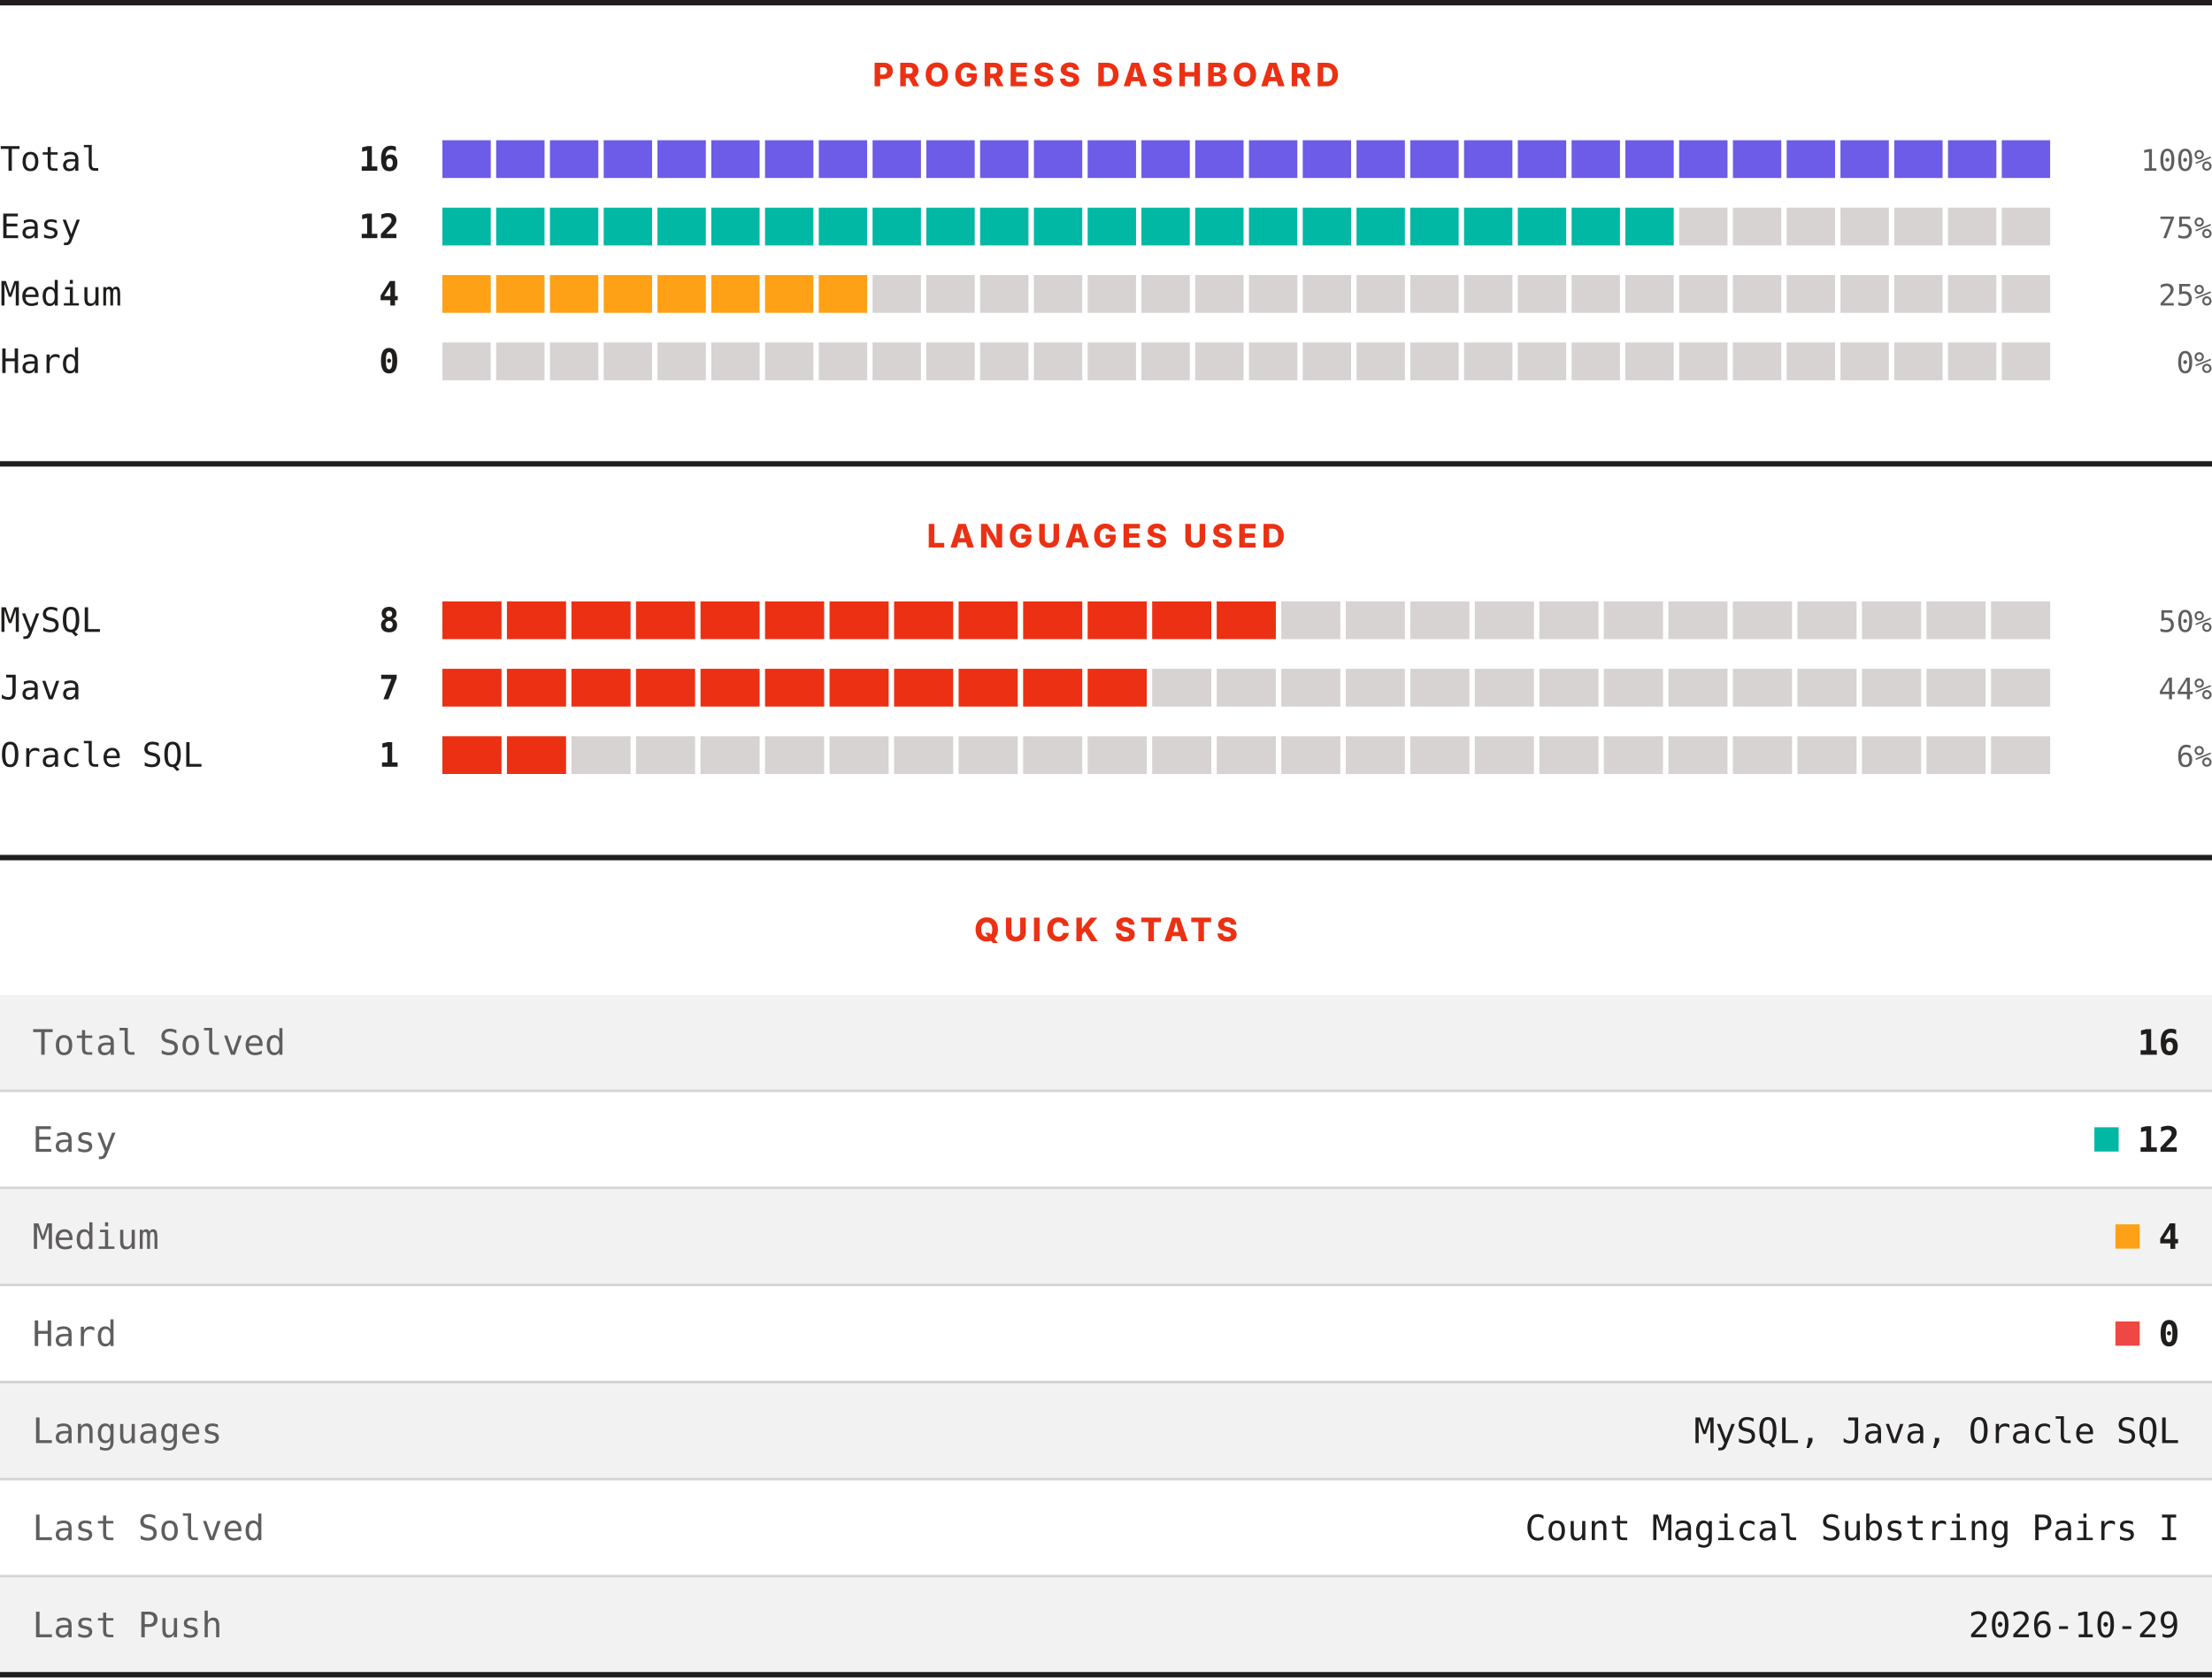
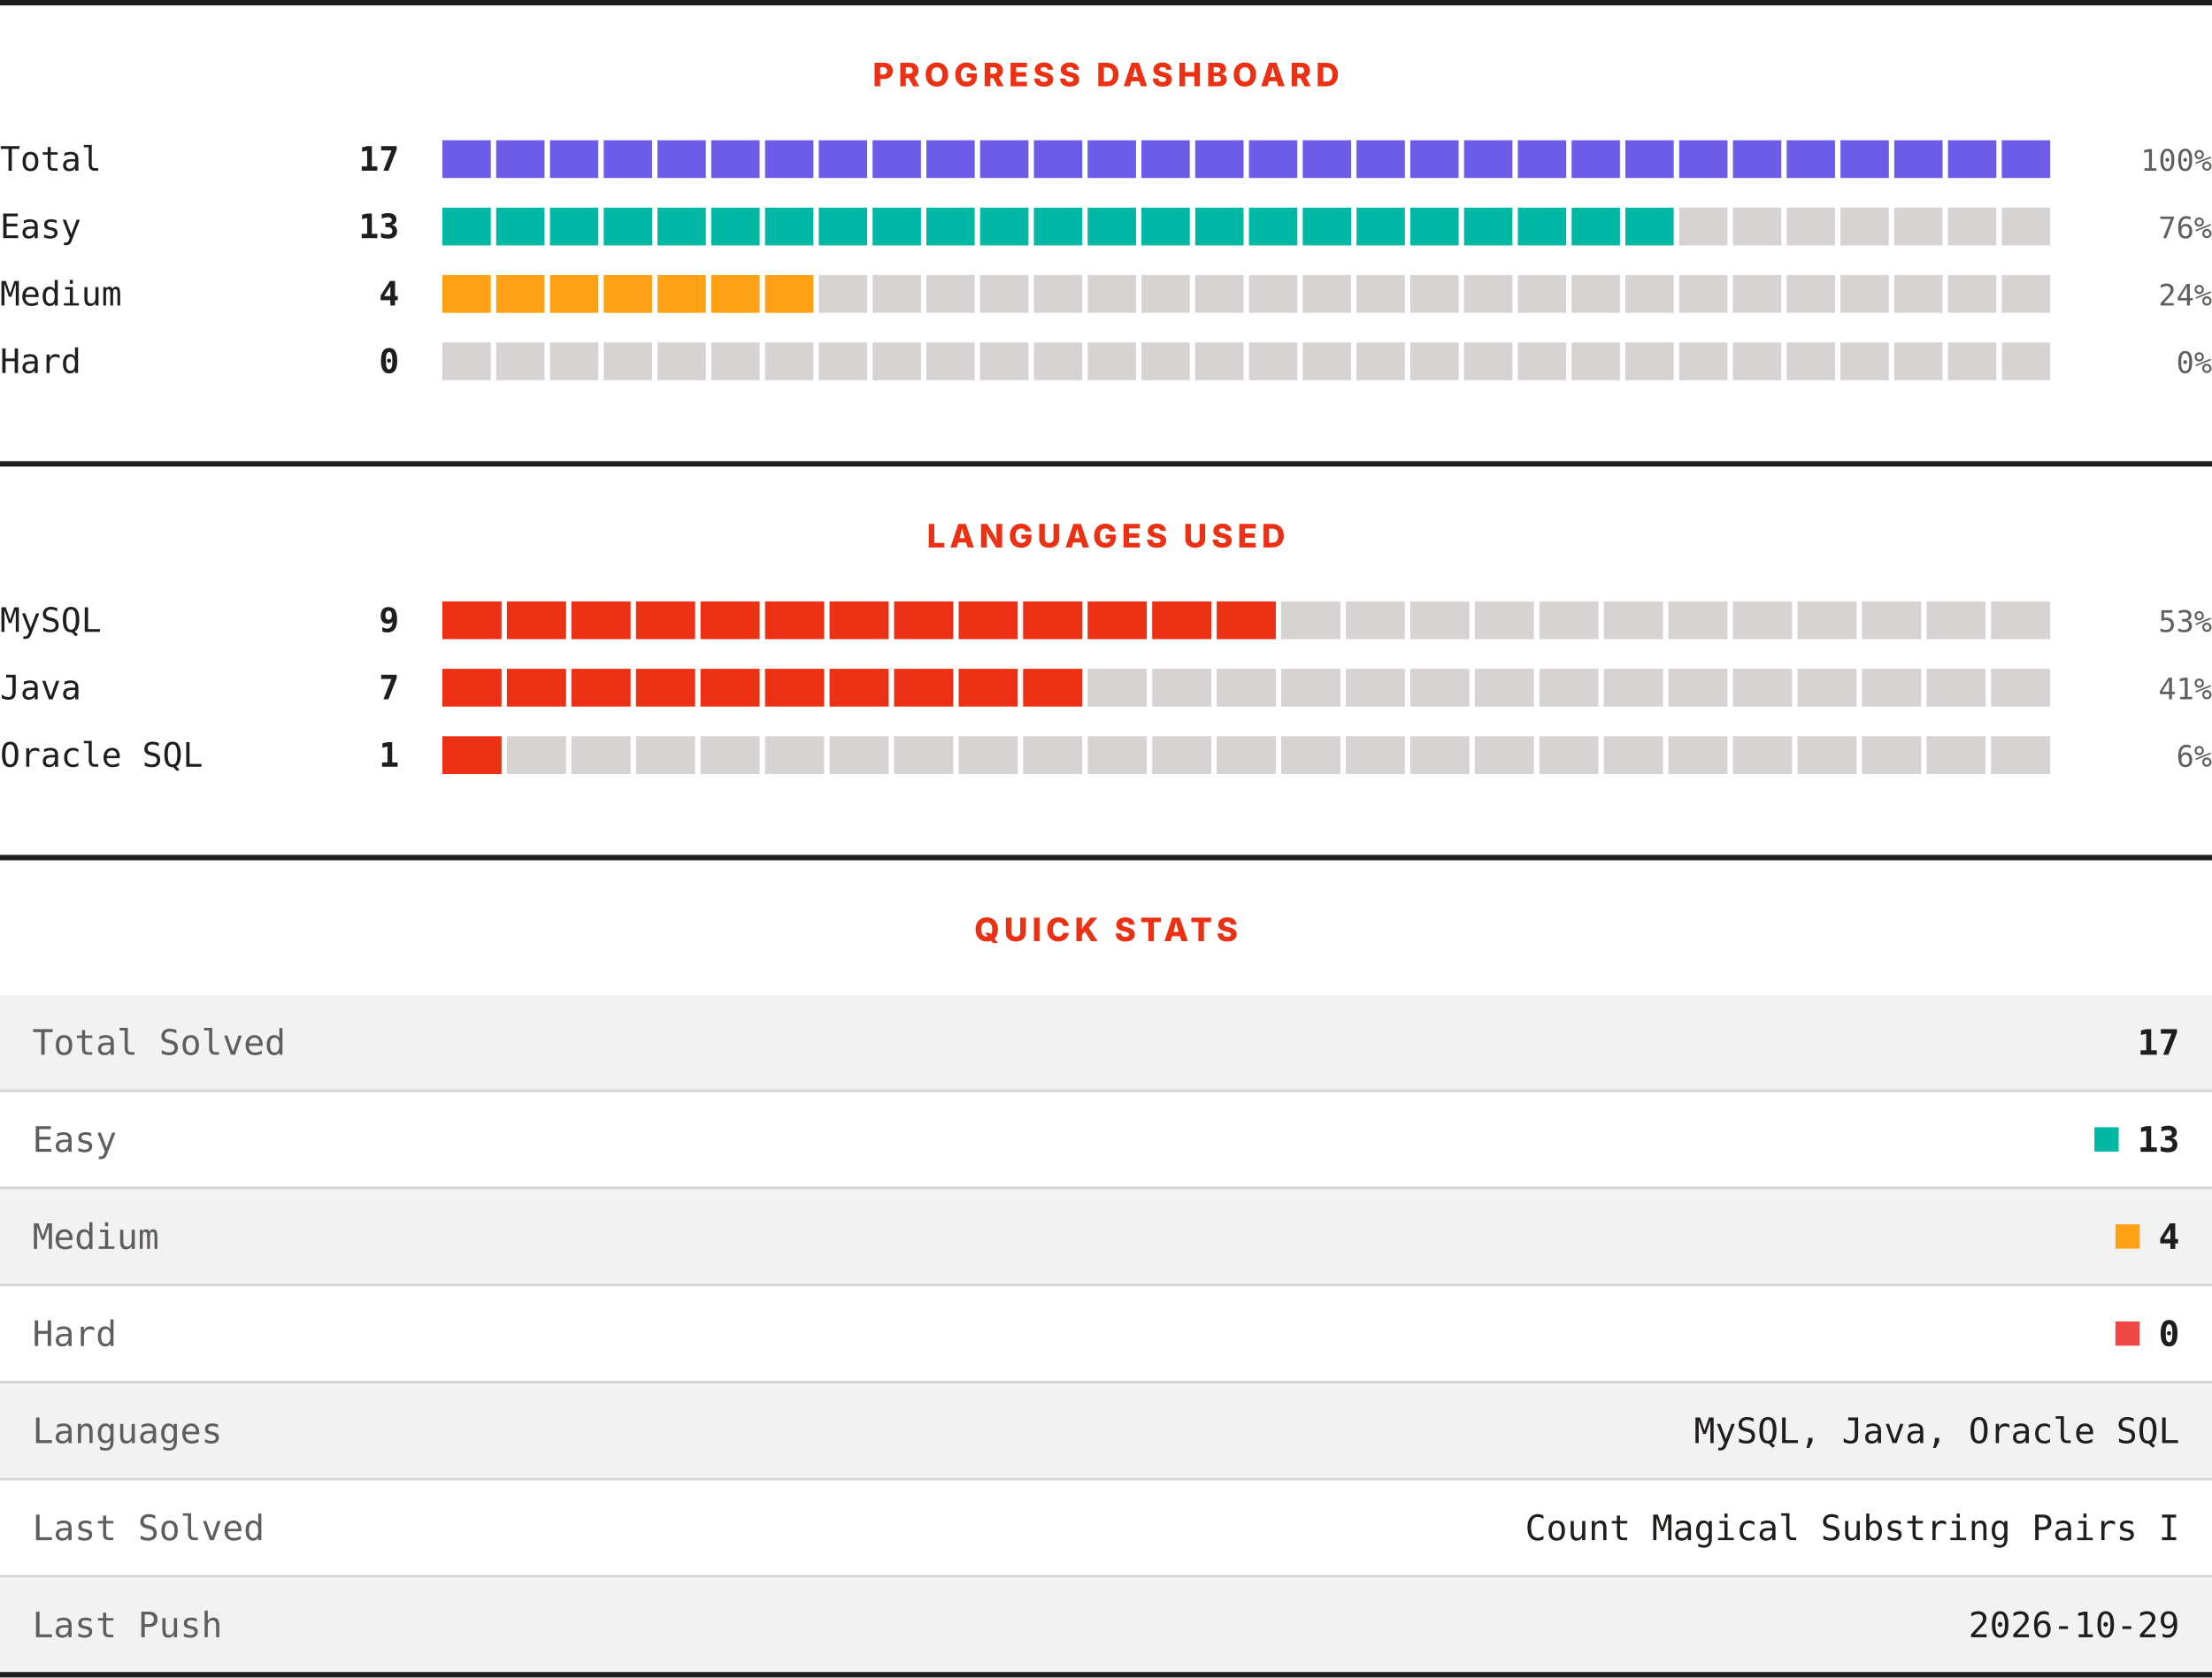
<svg xmlns="http://www.w3.org/2000/svg" width="820" height="622" viewBox="0 0 820 622" role="img" aria-label="LeetCode progress, languages and quick stats">
  <rect width="820" height="622" fill="#ffffff" />
  <rect x="0" y="0" width="820" height="2" fill="#201e1d" />
  <text x="410" y="32" text-anchor="middle" font-family="Archivo, system-ui, -apple-system, Segoe UI, sans-serif" font-size="12" font-weight="800" letter-spacing="1.68" fill="#ec3013">PROGRESS DASHBOARD</text>
  <text x="0" y="63.3" font-family="ui-monospace, SFMono-Regular, Menlo, Consolas, monospace" font-size="12.5" fill="#201e1d">Total</text>
-   <text x="148" y="63.3" text-anchor="end" font-family="ui-monospace, SFMono-Regular, Menlo, Consolas, monospace" font-size="12.5" font-weight="700" fill="#201e1d">16</text>
+   <text x="148" y="63.3" text-anchor="end" font-family="ui-monospace, SFMono-Regular, Menlo, Consolas, monospace" font-size="12.5" font-weight="700" fill="#201e1d">17</text>
  <rect x="164.00" y="52" width="17.93" height="14" fill="#6c5ce7" />
  <rect x="183.93" y="52" width="17.93" height="14" fill="#6c5ce7" />
  <rect x="203.87" y="52" width="17.93" height="14" fill="#6c5ce7" />
  <rect x="223.80" y="52" width="17.93" height="14" fill="#6c5ce7" />
  <rect x="243.73" y="52" width="17.93" height="14" fill="#6c5ce7" />
  <rect x="263.67" y="52" width="17.93" height="14" fill="#6c5ce7" />
  <rect x="283.60" y="52" width="17.93" height="14" fill="#6c5ce7" />
  <rect x="303.53" y="52" width="17.93" height="14" fill="#6c5ce7" />
  <rect x="323.47" y="52" width="17.93" height="14" fill="#6c5ce7" />
  <rect x="343.40" y="52" width="17.93" height="14" fill="#6c5ce7" />
  <rect x="363.33" y="52" width="17.93" height="14" fill="#6c5ce7" />
  <rect x="383.27" y="52" width="17.93" height="14" fill="#6c5ce7" />
  <rect x="403.20" y="52" width="17.93" height="14" fill="#6c5ce7" />
  <rect x="423.13" y="52" width="17.93" height="14" fill="#6c5ce7" />
  <rect x="443.07" y="52" width="17.93" height="14" fill="#6c5ce7" />
  <rect x="463.00" y="52" width="17.93" height="14" fill="#6c5ce7" />
  <rect x="482.93" y="52" width="17.93" height="14" fill="#6c5ce7" />
  <rect x="502.87" y="52" width="17.93" height="14" fill="#6c5ce7" />
  <rect x="522.80" y="52" width="17.93" height="14" fill="#6c5ce7" />
  <rect x="542.73" y="52" width="17.93" height="14" fill="#6c5ce7" />
  <rect x="562.67" y="52" width="17.93" height="14" fill="#6c5ce7" />
  <rect x="582.60" y="52" width="17.93" height="14" fill="#6c5ce7" />
  <rect x="602.53" y="52" width="17.93" height="14" fill="#6c5ce7" />
  <rect x="622.47" y="52" width="17.93" height="14" fill="#6c5ce7" />
  <rect x="642.40" y="52" width="17.93" height="14" fill="#6c5ce7" />
  <rect x="662.33" y="52" width="17.93" height="14" fill="#6c5ce7" />
  <rect x="682.27" y="52" width="17.93" height="14" fill="#6c5ce7" />
  <rect x="702.20" y="52" width="17.93" height="14" fill="#6c5ce7" />
  <rect x="722.13" y="52" width="17.93" height="14" fill="#6c5ce7" />
  <rect x="742.07" y="52" width="17.93" height="14" fill="#6c5ce7" />
  <text x="820" y="63.3" text-anchor="end" font-family="ui-monospace, SFMono-Regular, Menlo, Consolas, monospace" font-size="11" fill="#605d5d">100%</text>
  <text x="0" y="88.3" font-family="ui-monospace, SFMono-Regular, Menlo, Consolas, monospace" font-size="12.5" fill="#201e1d">Easy</text>
-   <text x="148" y="88.3" text-anchor="end" font-family="ui-monospace, SFMono-Regular, Menlo, Consolas, monospace" font-size="12.5" font-weight="700" fill="#201e1d">12</text>
+   <text x="148" y="88.3" text-anchor="end" font-family="ui-monospace, SFMono-Regular, Menlo, Consolas, monospace" font-size="12.5" font-weight="700" fill="#201e1d">13</text>
  <rect x="164.00" y="77" width="17.93" height="14" fill="#00b8a3" />
  <rect x="183.93" y="77" width="17.93" height="14" fill="#00b8a3" />
  <rect x="203.87" y="77" width="17.93" height="14" fill="#00b8a3" />
  <rect x="223.80" y="77" width="17.93" height="14" fill="#00b8a3" />
  <rect x="243.73" y="77" width="17.93" height="14" fill="#00b8a3" />
  <rect x="263.67" y="77" width="17.93" height="14" fill="#00b8a3" />
  <rect x="283.60" y="77" width="17.93" height="14" fill="#00b8a3" />
  <rect x="303.53" y="77" width="17.93" height="14" fill="#00b8a3" />
  <rect x="323.47" y="77" width="17.93" height="14" fill="#00b8a3" />
  <rect x="343.40" y="77" width="17.93" height="14" fill="#00b8a3" />
  <rect x="363.33" y="77" width="17.93" height="14" fill="#00b8a3" />
  <rect x="383.27" y="77" width="17.93" height="14" fill="#00b8a3" />
  <rect x="403.20" y="77" width="17.93" height="14" fill="#00b8a3" />
  <rect x="423.13" y="77" width="17.93" height="14" fill="#00b8a3" />
  <rect x="443.07" y="77" width="17.93" height="14" fill="#00b8a3" />
  <rect x="463.00" y="77" width="17.93" height="14" fill="#00b8a3" />
  <rect x="482.93" y="77" width="17.93" height="14" fill="#00b8a3" />
  <rect x="502.87" y="77" width="17.93" height="14" fill="#00b8a3" />
  <rect x="522.80" y="77" width="17.93" height="14" fill="#00b8a3" />
  <rect x="542.73" y="77" width="17.93" height="14" fill="#00b8a3" />
  <rect x="562.67" y="77" width="17.93" height="14" fill="#00b8a3" />
  <rect x="582.60" y="77" width="17.93" height="14" fill="#00b8a3" />
  <rect x="602.53" y="77" width="17.93" height="14" fill="#00b8a3" />
  <rect x="622.47" y="77" width="17.93" height="14" fill="#d7d3d3" />
  <rect x="642.40" y="77" width="17.93" height="14" fill="#d7d3d3" />
  <rect x="662.33" y="77" width="17.93" height="14" fill="#d7d3d3" />
  <rect x="682.27" y="77" width="17.93" height="14" fill="#d7d3d3" />
  <rect x="702.20" y="77" width="17.93" height="14" fill="#d7d3d3" />
  <rect x="722.13" y="77" width="17.93" height="14" fill="#d7d3d3" />
  <rect x="742.07" y="77" width="17.93" height="14" fill="#d7d3d3" />
-   <text x="820" y="88.3" text-anchor="end" font-family="ui-monospace, SFMono-Regular, Menlo, Consolas, monospace" font-size="11" fill="#605d5d">75%</text>
+   <text x="820" y="88.3" text-anchor="end" font-family="ui-monospace, SFMono-Regular, Menlo, Consolas, monospace" font-size="11" fill="#605d5d">76%</text>
  <text x="0" y="113.3" font-family="ui-monospace, SFMono-Regular, Menlo, Consolas, monospace" font-size="12.5" fill="#201e1d">Medium</text>
  <text x="148" y="113.3" text-anchor="end" font-family="ui-monospace, SFMono-Regular, Menlo, Consolas, monospace" font-size="12.5" font-weight="700" fill="#201e1d">4</text>
  <rect x="164.00" y="102" width="17.93" height="14" fill="#ffa116" />
  <rect x="183.93" y="102" width="17.93" height="14" fill="#ffa116" />
  <rect x="203.87" y="102" width="17.93" height="14" fill="#ffa116" />
  <rect x="223.80" y="102" width="17.93" height="14" fill="#ffa116" />
  <rect x="243.73" y="102" width="17.93" height="14" fill="#ffa116" />
  <rect x="263.67" y="102" width="17.93" height="14" fill="#ffa116" />
  <rect x="283.60" y="102" width="17.93" height="14" fill="#ffa116" />
-   <rect x="303.53" y="102" width="17.93" height="14" fill="#ffa116" />
+   <rect x="303.53" y="102" width="17.93" height="14" fill="#d7d3d3" />
  <rect x="323.47" y="102" width="17.93" height="14" fill="#d7d3d3" />
  <rect x="343.40" y="102" width="17.93" height="14" fill="#d7d3d3" />
  <rect x="363.33" y="102" width="17.93" height="14" fill="#d7d3d3" />
  <rect x="383.27" y="102" width="17.93" height="14" fill="#d7d3d3" />
  <rect x="403.20" y="102" width="17.93" height="14" fill="#d7d3d3" />
  <rect x="423.13" y="102" width="17.93" height="14" fill="#d7d3d3" />
  <rect x="443.07" y="102" width="17.93" height="14" fill="#d7d3d3" />
  <rect x="463.00" y="102" width="17.93" height="14" fill="#d7d3d3" />
  <rect x="482.93" y="102" width="17.93" height="14" fill="#d7d3d3" />
  <rect x="502.87" y="102" width="17.93" height="14" fill="#d7d3d3" />
  <rect x="522.80" y="102" width="17.93" height="14" fill="#d7d3d3" />
  <rect x="542.73" y="102" width="17.93" height="14" fill="#d7d3d3" />
  <rect x="562.67" y="102" width="17.93" height="14" fill="#d7d3d3" />
  <rect x="582.60" y="102" width="17.93" height="14" fill="#d7d3d3" />
  <rect x="602.53" y="102" width="17.93" height="14" fill="#d7d3d3" />
  <rect x="622.47" y="102" width="17.93" height="14" fill="#d7d3d3" />
  <rect x="642.40" y="102" width="17.93" height="14" fill="#d7d3d3" />
  <rect x="662.33" y="102" width="17.93" height="14" fill="#d7d3d3" />
  <rect x="682.27" y="102" width="17.93" height="14" fill="#d7d3d3" />
  <rect x="702.20" y="102" width="17.93" height="14" fill="#d7d3d3" />
  <rect x="722.13" y="102" width="17.93" height="14" fill="#d7d3d3" />
  <rect x="742.07" y="102" width="17.93" height="14" fill="#d7d3d3" />
-   <text x="820" y="113.3" text-anchor="end" font-family="ui-monospace, SFMono-Regular, Menlo, Consolas, monospace" font-size="11" fill="#605d5d">25%</text>
+   <text x="820" y="113.3" text-anchor="end" font-family="ui-monospace, SFMono-Regular, Menlo, Consolas, monospace" font-size="11" fill="#605d5d">24%</text>
  <text x="0" y="138.3" font-family="ui-monospace, SFMono-Regular, Menlo, Consolas, monospace" font-size="12.5" fill="#201e1d">Hard</text>
  <text x="148" y="138.3" text-anchor="end" font-family="ui-monospace, SFMono-Regular, Menlo, Consolas, monospace" font-size="12.5" font-weight="700" fill="#201e1d">0</text>
  <rect x="164.00" y="127" width="17.93" height="14" fill="#d7d3d3" />
  <rect x="183.93" y="127" width="17.93" height="14" fill="#d7d3d3" />
  <rect x="203.87" y="127" width="17.93" height="14" fill="#d7d3d3" />
  <rect x="223.80" y="127" width="17.93" height="14" fill="#d7d3d3" />
  <rect x="243.73" y="127" width="17.93" height="14" fill="#d7d3d3" />
  <rect x="263.67" y="127" width="17.93" height="14" fill="#d7d3d3" />
  <rect x="283.60" y="127" width="17.93" height="14" fill="#d7d3d3" />
  <rect x="303.53" y="127" width="17.93" height="14" fill="#d7d3d3" />
  <rect x="323.47" y="127" width="17.93" height="14" fill="#d7d3d3" />
  <rect x="343.40" y="127" width="17.93" height="14" fill="#d7d3d3" />
  <rect x="363.33" y="127" width="17.93" height="14" fill="#d7d3d3" />
  <rect x="383.27" y="127" width="17.93" height="14" fill="#d7d3d3" />
  <rect x="403.20" y="127" width="17.93" height="14" fill="#d7d3d3" />
  <rect x="423.13" y="127" width="17.93" height="14" fill="#d7d3d3" />
  <rect x="443.07" y="127" width="17.93" height="14" fill="#d7d3d3" />
  <rect x="463.00" y="127" width="17.93" height="14" fill="#d7d3d3" />
  <rect x="482.93" y="127" width="17.93" height="14" fill="#d7d3d3" />
  <rect x="502.87" y="127" width="17.93" height="14" fill="#d7d3d3" />
  <rect x="522.80" y="127" width="17.93" height="14" fill="#d7d3d3" />
  <rect x="542.73" y="127" width="17.93" height="14" fill="#d7d3d3" />
  <rect x="562.67" y="127" width="17.93" height="14" fill="#d7d3d3" />
  <rect x="582.60" y="127" width="17.93" height="14" fill="#d7d3d3" />
  <rect x="602.53" y="127" width="17.93" height="14" fill="#d7d3d3" />
  <rect x="622.47" y="127" width="17.93" height="14" fill="#d7d3d3" />
  <rect x="642.40" y="127" width="17.93" height="14" fill="#d7d3d3" />
  <rect x="662.33" y="127" width="17.93" height="14" fill="#d7d3d3" />
  <rect x="682.27" y="127" width="17.93" height="14" fill="#d7d3d3" />
  <rect x="702.20" y="127" width="17.93" height="14" fill="#d7d3d3" />
  <rect x="722.13" y="127" width="17.93" height="14" fill="#d7d3d3" />
  <rect x="742.07" y="127" width="17.93" height="14" fill="#d7d3d3" />
  <text x="820" y="138.3" text-anchor="end" font-family="ui-monospace, SFMono-Regular, Menlo, Consolas, monospace" font-size="11" fill="#605d5d">0%</text>
  <rect x="0" y="171" width="820" height="2" fill="#201e1d" />
  <text x="410" y="203" text-anchor="middle" font-family="Archivo, system-ui, -apple-system, Segoe UI, sans-serif" font-size="12" font-weight="800" letter-spacing="1.68" fill="#ec3013">LANGUAGES USED</text>
  <text x="0" y="234.3" font-family="ui-monospace, SFMono-Regular, Menlo, Consolas, monospace" font-size="12.5" fill="#201e1d">MySQL</text>
-   <text x="148" y="234.3" text-anchor="end" font-family="ui-monospace, SFMono-Regular, Menlo, Consolas, monospace" font-size="12.5" font-weight="700" fill="#201e1d">8</text>
+   <text x="148" y="234.3" text-anchor="end" font-family="ui-monospace, SFMono-Regular, Menlo, Consolas, monospace" font-size="12.5" font-weight="700" fill="#201e1d">9</text>
  <rect x="164.00" y="223" width="21.92" height="14" fill="#ec3013" />
  <rect x="187.92" y="223" width="21.92" height="14" fill="#ec3013" />
  <rect x="211.84" y="223" width="21.92" height="14" fill="#ec3013" />
  <rect x="235.76" y="223" width="21.92" height="14" fill="#ec3013" />
  <rect x="259.68" y="223" width="21.92" height="14" fill="#ec3013" />
  <rect x="283.60" y="223" width="21.92" height="14" fill="#ec3013" />
  <rect x="307.52" y="223" width="21.92" height="14" fill="#ec3013" />
  <rect x="331.44" y="223" width="21.92" height="14" fill="#ec3013" />
  <rect x="355.36" y="223" width="21.92" height="14" fill="#ec3013" />
  <rect x="379.28" y="223" width="21.92" height="14" fill="#ec3013" />
  <rect x="403.20" y="223" width="21.92" height="14" fill="#ec3013" />
  <rect x="427.12" y="223" width="21.92" height="14" fill="#ec3013" />
  <rect x="451.04" y="223" width="21.92" height="14" fill="#ec3013" />
  <rect x="474.96" y="223" width="21.92" height="14" fill="#d7d3d3" />
  <rect x="498.88" y="223" width="21.92" height="14" fill="#d7d3d3" />
  <rect x="522.80" y="223" width="21.92" height="14" fill="#d7d3d3" />
  <rect x="546.72" y="223" width="21.92" height="14" fill="#d7d3d3" />
  <rect x="570.64" y="223" width="21.92" height="14" fill="#d7d3d3" />
  <rect x="594.56" y="223" width="21.92" height="14" fill="#d7d3d3" />
  <rect x="618.48" y="223" width="21.92" height="14" fill="#d7d3d3" />
  <rect x="642.40" y="223" width="21.92" height="14" fill="#d7d3d3" />
  <rect x="666.32" y="223" width="21.92" height="14" fill="#d7d3d3" />
  <rect x="690.24" y="223" width="21.92" height="14" fill="#d7d3d3" />
  <rect x="714.16" y="223" width="21.92" height="14" fill="#d7d3d3" />
  <rect x="738.08" y="223" width="21.92" height="14" fill="#d7d3d3" />
-   <text x="820" y="234.3" text-anchor="end" font-family="ui-monospace, SFMono-Regular, Menlo, Consolas, monospace" font-size="11" fill="#605d5d">50%</text>
+   <text x="820" y="234.3" text-anchor="end" font-family="ui-monospace, SFMono-Regular, Menlo, Consolas, monospace" font-size="11" fill="#605d5d">53%</text>
  <text x="0" y="259.3" font-family="ui-monospace, SFMono-Regular, Menlo, Consolas, monospace" font-size="12.5" fill="#201e1d">Java</text>
  <text x="148" y="259.3" text-anchor="end" font-family="ui-monospace, SFMono-Regular, Menlo, Consolas, monospace" font-size="12.5" font-weight="700" fill="#201e1d">7</text>
  <rect x="164.00" y="248" width="21.92" height="14" fill="#ec3013" />
  <rect x="187.92" y="248" width="21.92" height="14" fill="#ec3013" />
  <rect x="211.84" y="248" width="21.92" height="14" fill="#ec3013" />
  <rect x="235.76" y="248" width="21.92" height="14" fill="#ec3013" />
  <rect x="259.68" y="248" width="21.92" height="14" fill="#ec3013" />
  <rect x="283.60" y="248" width="21.92" height="14" fill="#ec3013" />
  <rect x="307.52" y="248" width="21.92" height="14" fill="#ec3013" />
  <rect x="331.44" y="248" width="21.92" height="14" fill="#ec3013" />
  <rect x="355.36" y="248" width="21.92" height="14" fill="#ec3013" />
  <rect x="379.28" y="248" width="21.92" height="14" fill="#ec3013" />
-   <rect x="403.20" y="248" width="21.92" height="14" fill="#ec3013" />
+   <rect x="403.20" y="248" width="21.92" height="14" fill="#d7d3d3" />
  <rect x="427.12" y="248" width="21.92" height="14" fill="#d7d3d3" />
  <rect x="451.04" y="248" width="21.92" height="14" fill="#d7d3d3" />
  <rect x="474.96" y="248" width="21.92" height="14" fill="#d7d3d3" />
  <rect x="498.88" y="248" width="21.92" height="14" fill="#d7d3d3" />
  <rect x="522.80" y="248" width="21.92" height="14" fill="#d7d3d3" />
  <rect x="546.72" y="248" width="21.92" height="14" fill="#d7d3d3" />
  <rect x="570.64" y="248" width="21.92" height="14" fill="#d7d3d3" />
  <rect x="594.56" y="248" width="21.92" height="14" fill="#d7d3d3" />
  <rect x="618.48" y="248" width="21.92" height="14" fill="#d7d3d3" />
  <rect x="642.40" y="248" width="21.92" height="14" fill="#d7d3d3" />
  <rect x="666.32" y="248" width="21.92" height="14" fill="#d7d3d3" />
  <rect x="690.24" y="248" width="21.92" height="14" fill="#d7d3d3" />
  <rect x="714.16" y="248" width="21.92" height="14" fill="#d7d3d3" />
  <rect x="738.08" y="248" width="21.92" height="14" fill="#d7d3d3" />
-   <text x="820" y="259.3" text-anchor="end" font-family="ui-monospace, SFMono-Regular, Menlo, Consolas, monospace" font-size="11" fill="#605d5d">44%</text>
+   <text x="820" y="259.3" text-anchor="end" font-family="ui-monospace, SFMono-Regular, Menlo, Consolas, monospace" font-size="11" fill="#605d5d">41%</text>
  <text x="0" y="284.3" font-family="ui-monospace, SFMono-Regular, Menlo, Consolas, monospace" font-size="12.5" fill="#201e1d">Oracle SQL</text>
  <text x="148" y="284.3" text-anchor="end" font-family="ui-monospace, SFMono-Regular, Menlo, Consolas, monospace" font-size="12.5" font-weight="700" fill="#201e1d">1</text>
  <rect x="164.00" y="273" width="21.92" height="14" fill="#ec3013" />
-   <rect x="187.92" y="273" width="21.92" height="14" fill="#ec3013" />
+   <rect x="187.92" y="273" width="21.92" height="14" fill="#d7d3d3" />
  <rect x="211.84" y="273" width="21.92" height="14" fill="#d7d3d3" />
  <rect x="235.76" y="273" width="21.92" height="14" fill="#d7d3d3" />
  <rect x="259.68" y="273" width="21.92" height="14" fill="#d7d3d3" />
  <rect x="283.60" y="273" width="21.92" height="14" fill="#d7d3d3" />
  <rect x="307.52" y="273" width="21.92" height="14" fill="#d7d3d3" />
  <rect x="331.44" y="273" width="21.92" height="14" fill="#d7d3d3" />
  <rect x="355.36" y="273" width="21.92" height="14" fill="#d7d3d3" />
  <rect x="379.28" y="273" width="21.92" height="14" fill="#d7d3d3" />
  <rect x="403.20" y="273" width="21.92" height="14" fill="#d7d3d3" />
  <rect x="427.12" y="273" width="21.92" height="14" fill="#d7d3d3" />
  <rect x="451.04" y="273" width="21.92" height="14" fill="#d7d3d3" />
  <rect x="474.96" y="273" width="21.92" height="14" fill="#d7d3d3" />
  <rect x="498.88" y="273" width="21.92" height="14" fill="#d7d3d3" />
  <rect x="522.80" y="273" width="21.92" height="14" fill="#d7d3d3" />
  <rect x="546.72" y="273" width="21.92" height="14" fill="#d7d3d3" />
  <rect x="570.64" y="273" width="21.92" height="14" fill="#d7d3d3" />
  <rect x="594.56" y="273" width="21.92" height="14" fill="#d7d3d3" />
  <rect x="618.48" y="273" width="21.92" height="14" fill="#d7d3d3" />
  <rect x="642.40" y="273" width="21.92" height="14" fill="#d7d3d3" />
  <rect x="666.32" y="273" width="21.92" height="14" fill="#d7d3d3" />
  <rect x="690.24" y="273" width="21.92" height="14" fill="#d7d3d3" />
  <rect x="714.16" y="273" width="21.92" height="14" fill="#d7d3d3" />
  <rect x="738.08" y="273" width="21.92" height="14" fill="#d7d3d3" />
  <text x="820" y="284.3" text-anchor="end" font-family="ui-monospace, SFMono-Regular, Menlo, Consolas, monospace" font-size="11" fill="#605d5d">6%</text>
  <rect x="0" y="317" width="820" height="2" fill="#201e1d" />
  <text x="410" y="349" text-anchor="middle" font-family="Archivo, system-ui, -apple-system, Segoe UI, sans-serif" font-size="12" font-weight="800" letter-spacing="1.68" fill="#ec3013">QUICK STATS</text>
  <rect x="0" y="369" width="820" height="35" fill="#f3f2f2" />
  <text x="12" y="391.1" font-family="ui-monospace, SFMono-Regular, Menlo, Consolas, monospace" font-size="13" fill="#605d5d">Total Solved</text>
-   <text x="808" y="391.1" text-anchor="end" font-family="ui-monospace, SFMono-Regular, Menlo, Consolas, monospace" font-size="13" font-weight="700" fill="#201e1d">16</text>
+   <text x="808" y="391.1" text-anchor="end" font-family="ui-monospace, SFMono-Regular, Menlo, Consolas, monospace" font-size="13" font-weight="700" fill="#201e1d">17</text>
  <rect x="0" y="404" width="820" height="1" fill="#d7d3d3" />
  <rect x="0" y="405" width="820" height="35" fill="#ffffff" />
  <text x="12" y="427.1" font-family="ui-monospace, SFMono-Regular, Menlo, Consolas, monospace" font-size="13" fill="#605d5d">Easy</text>
  <rect x="776.4" y="418" width="9" height="9" fill="#00b8a3" />
-   <text x="808" y="427.1" text-anchor="end" font-family="ui-monospace, SFMono-Regular, Menlo, Consolas, monospace" font-size="13" font-weight="700" fill="#201e1d">12</text>
+   <text x="808" y="427.1" text-anchor="end" font-family="ui-monospace, SFMono-Regular, Menlo, Consolas, monospace" font-size="13" font-weight="700" fill="#201e1d">13</text>
  <rect x="0" y="440" width="820" height="1" fill="#d7d3d3" />
  <rect x="0" y="441" width="820" height="35" fill="#f3f2f2" />
  <text x="12" y="463.1" font-family="ui-monospace, SFMono-Regular, Menlo, Consolas, monospace" font-size="13" fill="#605d5d">Medium</text>
  <rect x="784.2" y="454" width="9" height="9" fill="#ffa116" />
  <text x="808" y="463.1" text-anchor="end" font-family="ui-monospace, SFMono-Regular, Menlo, Consolas, monospace" font-size="13" font-weight="700" fill="#201e1d">4</text>
  <rect x="0" y="476" width="820" height="1" fill="#d7d3d3" />
  <rect x="0" y="477" width="820" height="35" fill="#ffffff" />
  <text x="12" y="499.1" font-family="ui-monospace, SFMono-Regular, Menlo, Consolas, monospace" font-size="13" fill="#605d5d">Hard</text>
  <rect x="784.2" y="490" width="9" height="9" fill="#ef4743" />
  <text x="808" y="499.1" text-anchor="end" font-family="ui-monospace, SFMono-Regular, Menlo, Consolas, monospace" font-size="13" font-weight="700" fill="#201e1d">0</text>
  <rect x="0" y="512" width="820" height="1" fill="#d7d3d3" />
  <rect x="0" y="513" width="820" height="35" fill="#f3f2f2" />
  <text x="12" y="535.1" font-family="ui-monospace, SFMono-Regular, Menlo, Consolas, monospace" font-size="13" fill="#605d5d">Languages</text>
  <text x="808" y="535.1" text-anchor="end" font-family="ui-monospace, SFMono-Regular, Menlo, Consolas, monospace" font-size="13" fill="#201e1d">MySQL, Java, Oracle SQL</text>
  <rect x="0" y="548" width="820" height="1" fill="#d7d3d3" />
  <rect x="0" y="549" width="820" height="35" fill="#ffffff" />
  <text x="12" y="571.1" font-family="ui-monospace, SFMono-Regular, Menlo, Consolas, monospace" font-size="13" fill="#605d5d">Last Solved</text>
  <text x="808" y="571.1" text-anchor="end" font-family="ui-monospace, SFMono-Regular, Menlo, Consolas, monospace" font-size="13" fill="#201e1d">Count Magical Substring Pairs I</text>
  <rect x="0" y="584" width="820" height="1" fill="#d7d3d3" />
  <rect x="0" y="585" width="820" height="35" fill="#f3f2f2" />
  <text x="12" y="607.1" font-family="ui-monospace, SFMono-Regular, Menlo, Consolas, monospace" font-size="13" fill="#605d5d">Last Push</text>
  <text x="808" y="607.1" text-anchor="end" font-family="ui-monospace, SFMono-Regular, Menlo, Consolas, monospace" font-size="13" fill="#201e1d">2026-10-29</text>
  <rect x="0" y="620" width="820" height="2" fill="#201e1d" />
</svg>
